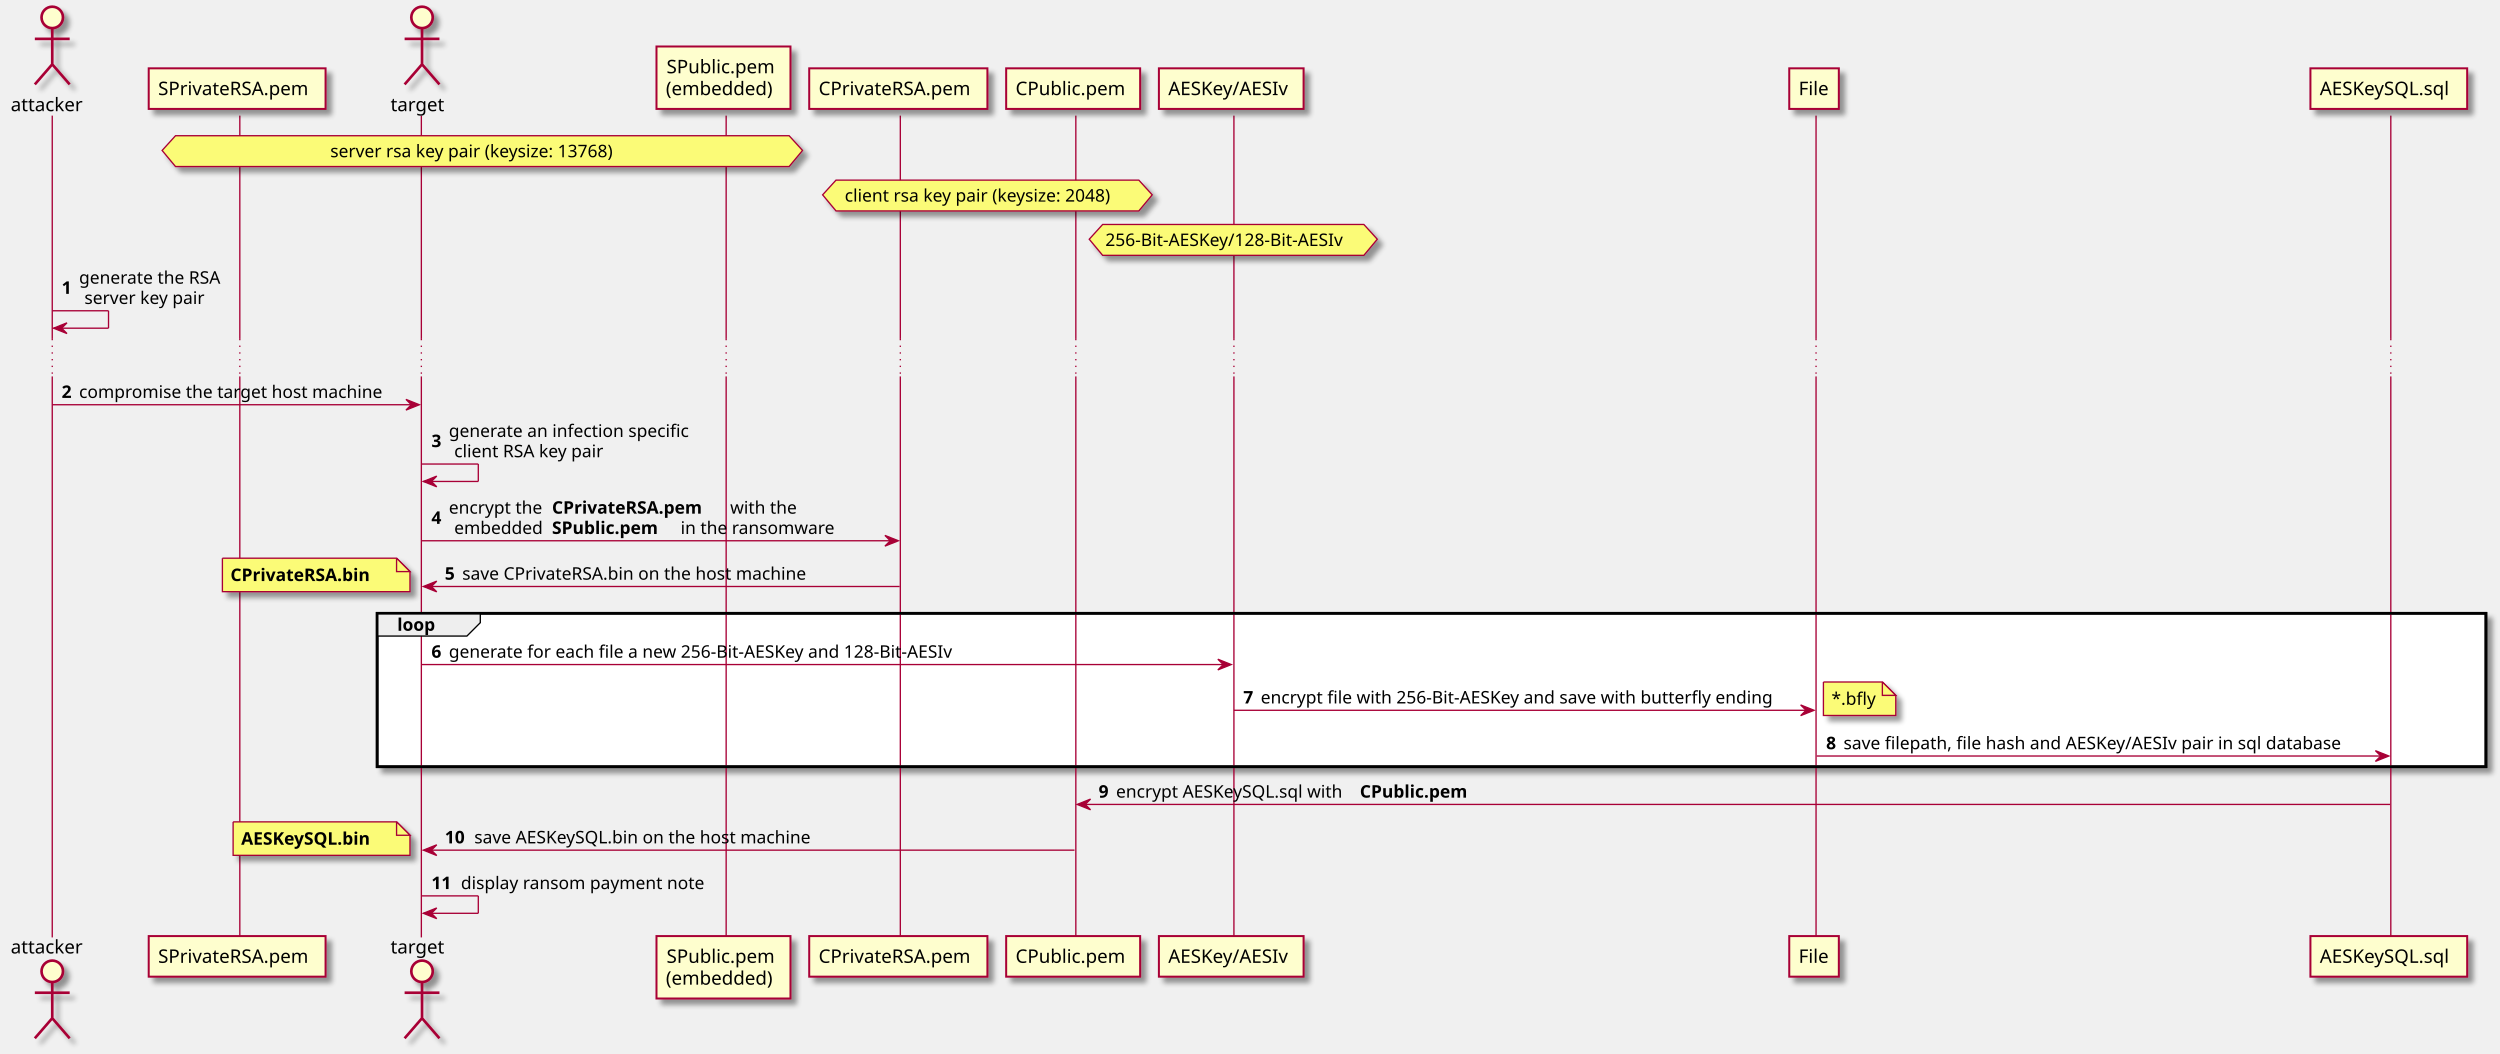
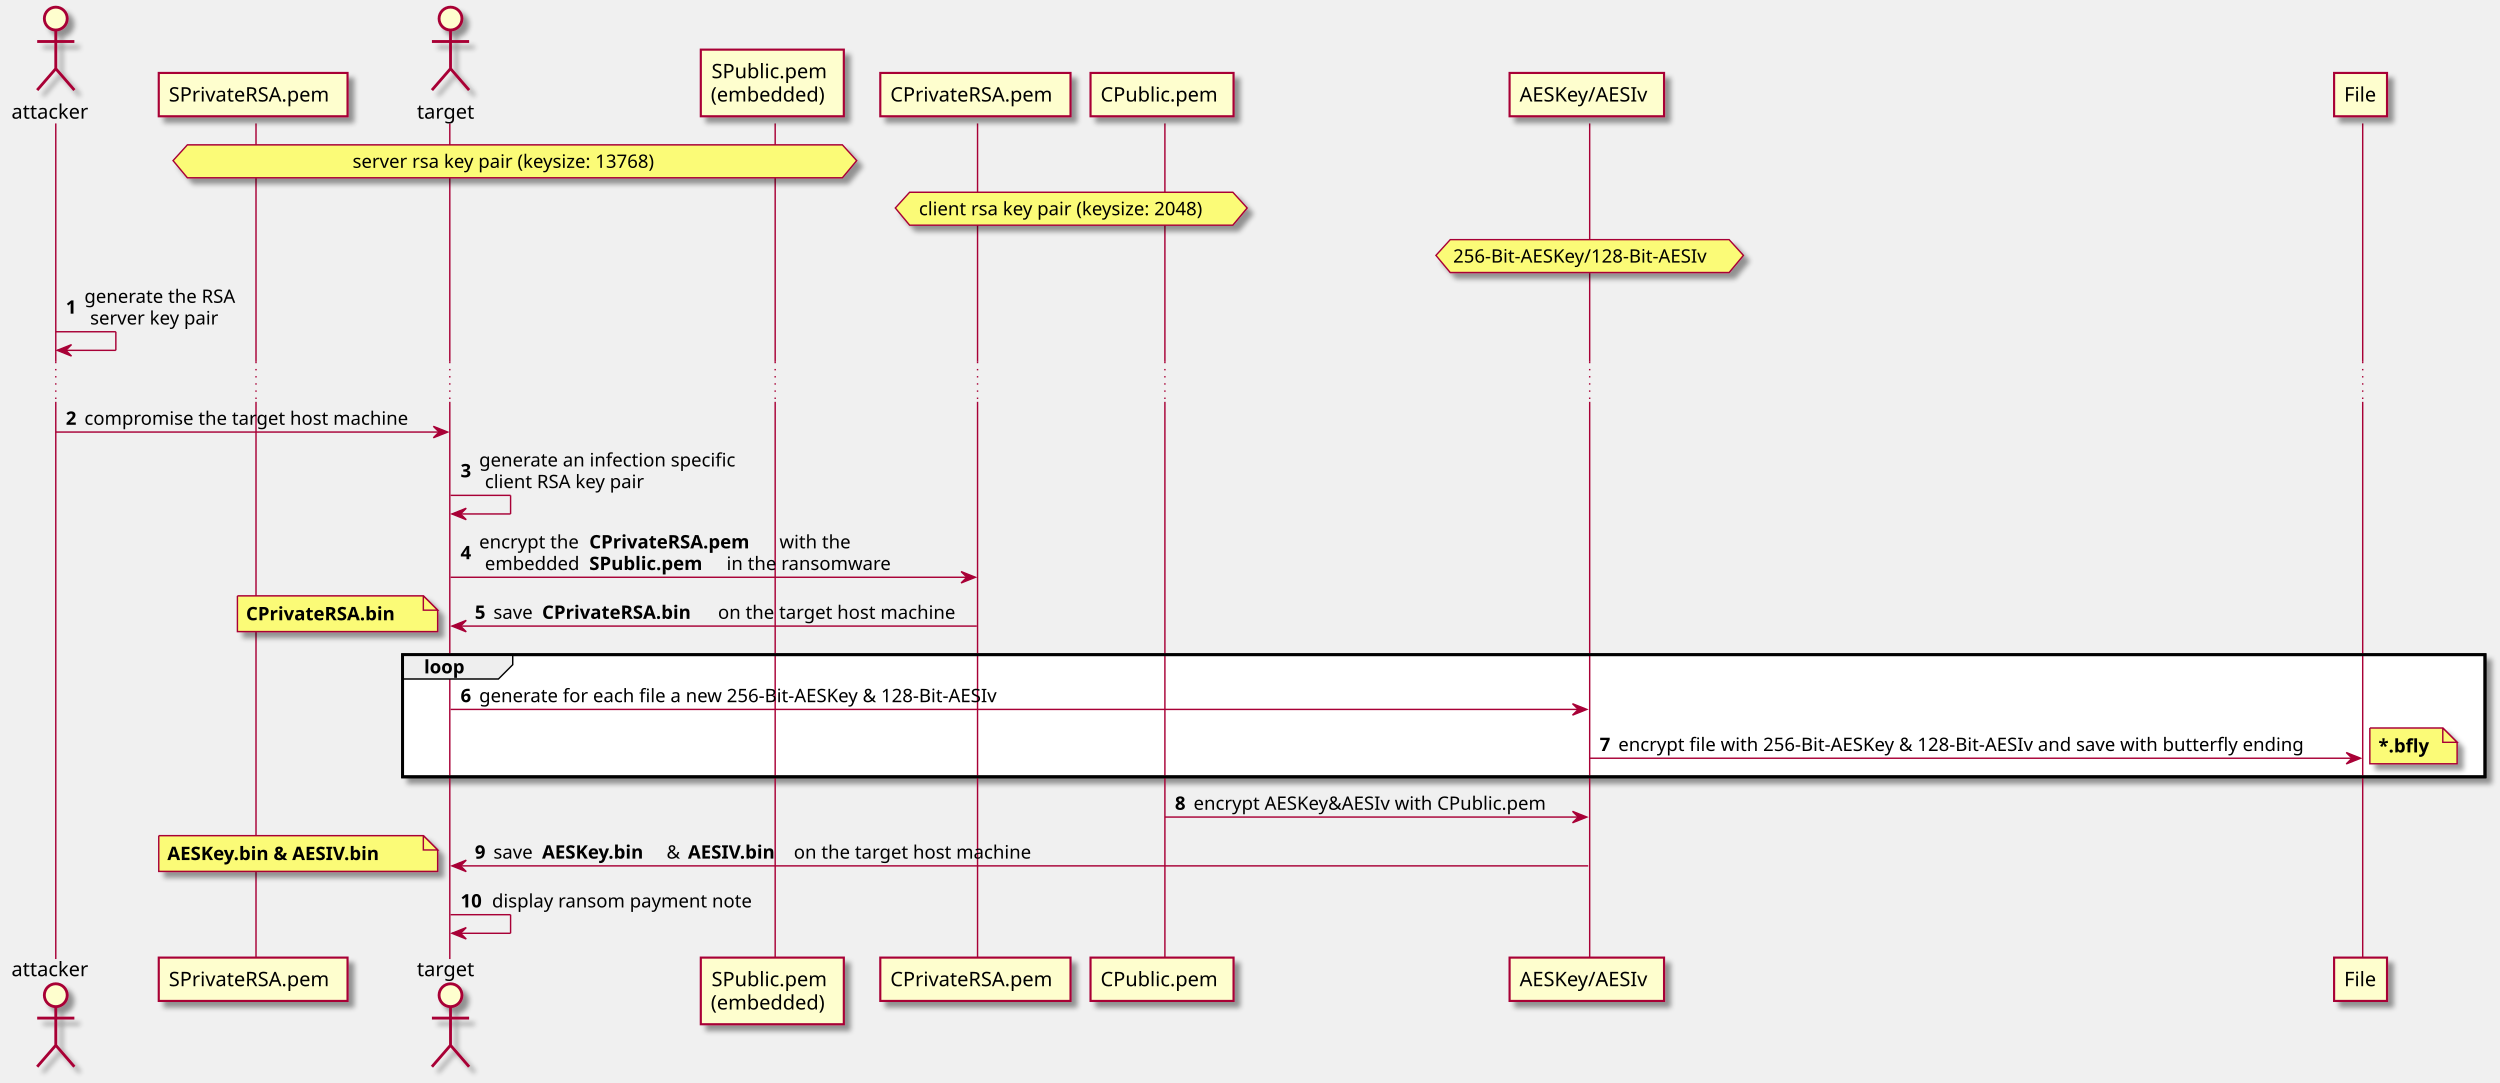
- <svg xmlns="http://www.w3.org/2000/svg" contentScriptType="application/ecmascript" contentStyleType="text/css" height="786px" preserveAspectRatio="none" style="width:1866px;height:786px;" version="1.1" viewBox="0 0 1866 786" width="1866px" zoomAndPan="magnify">
+ <svg xmlns="http://www.w3.org/2000/svg" contentScriptType="application/ecmascript" contentStyleType="text/css" height="757px" preserveAspectRatio="none" style="width:1748px;height:757px;" version="1.1" viewBox="0 0 1748 757" width="1748px" zoomAndPan="magnify">
  <defs>
-     <filter height="300%" id="flmeziw9jxx4t" width="300%" x="-1" y="-1">
+     <filter height="300%" id="fwx6rtvjm0woy" width="300%" x="-1" y="-1">
      <feGaussianBlur result="blurOut" stdDeviation="2.0" />
      <feColorMatrix in="blurOut" result="blurOut2" type="matrix" values="0 0 0 0 0 0 0 0 0 0 0 0 0 0 0 0 0 0 .4 0" />
      <feOffset dx="4.0" dy="4.0" in="blurOut2" result="blurOut3" />
      <feBlend in="SourceGraphic" in2="blurOut3" mode="normal" />
    </filter>
  </defs>
  <g>
-     <rect fill="#FFFFFF" filter="url(#flmeziw9jxx4t)" height="114.531" style="stroke: #000000; stroke-width: 2.0;" width="1574" x="281.5" y="457.758" />
+     <rect fill="#FFFFFF" filter="url(#fwx6rtvjm0woy)" height="85.398" style="stroke: #000000; stroke-width: 2.0;" width="1456" x="281.5" y="457.758" />
    <line style="stroke: #A80036; stroke-width: 1.0;" x1="39" x2="39" y1="86.297" y2="252.961" />
    <line style="stroke: #A80036; stroke-width: 1.0; stroke-dasharray: 1.0,4.0;" x1="39" x2="39" y1="252.961" y2="280.961" />
-     <line style="stroke: #A80036; stroke-width: 1.0;" x1="39" x2="39" y1="280.961" y2="699.688" />
+     <line style="stroke: #A80036; stroke-width: 1.0;" x1="39" x2="39" y1="280.961" y2="670.555" />
    <line style="stroke: #A80036; stroke-width: 1.0;" x1="179" x2="179" y1="86.297" y2="252.961" />
    <line style="stroke: #A80036; stroke-width: 1.0; stroke-dasharray: 1.0,4.0;" x1="179" x2="179" y1="252.961" y2="280.961" />
-     <line style="stroke: #A80036; stroke-width: 1.0;" x1="179" x2="179" y1="280.961" y2="699.688" />
+     <line style="stroke: #A80036; stroke-width: 1.0;" x1="179" x2="179" y1="280.961" y2="670.555" />
    <line style="stroke: #A80036; stroke-width: 1.0;" x1="314.5" x2="314.5" y1="86.297" y2="252.961" />
    <line style="stroke: #A80036; stroke-width: 1.0; stroke-dasharray: 1.0,4.0;" x1="314.5" x2="314.5" y1="252.961" y2="280.961" />
-     <line style="stroke: #A80036; stroke-width: 1.0;" x1="314.5" x2="314.5" y1="280.961" y2="699.688" />
+     <line style="stroke: #A80036; stroke-width: 1.0;" x1="314.5" x2="314.5" y1="280.961" y2="670.555" />
    <line style="stroke: #A80036; stroke-width: 1.0;" x1="542" x2="542" y1="86.297" y2="252.961" />
    <line style="stroke: #A80036; stroke-width: 1.0; stroke-dasharray: 1.0,4.0;" x1="542" x2="542" y1="252.961" y2="280.961" />
-     <line style="stroke: #A80036; stroke-width: 1.0;" x1="542" x2="542" y1="280.961" y2="699.688" />
-     <line style="stroke: #A80036; stroke-width: 1.0;" x1="672" x2="672" y1="86.297" y2="252.961" />
-     <line style="stroke: #A80036; stroke-width: 1.0; stroke-dasharray: 1.0,4.0;" x1="672" x2="672" y1="252.961" y2="280.961" />
-     <line style="stroke: #A80036; stroke-width: 1.0;" x1="672" x2="672" y1="280.961" y2="699.688" />
-     <line style="stroke: #A80036; stroke-width: 1.0;" x1="803" x2="803" y1="86.297" y2="252.961" />
-     <line style="stroke: #A80036; stroke-width: 1.0; stroke-dasharray: 1.0,4.0;" x1="803" x2="803" y1="252.961" y2="280.961" />
-     <line style="stroke: #A80036; stroke-width: 1.0;" x1="803" x2="803" y1="280.961" y2="699.688" />
-     <line style="stroke: #A80036; stroke-width: 1.0;" x1="921" x2="921" y1="86.297" y2="252.961" />
-     <line style="stroke: #A80036; stroke-width: 1.0; stroke-dasharray: 1.0,4.0;" x1="921" x2="921" y1="252.961" y2="280.961" />
-     <line style="stroke: #A80036; stroke-width: 1.0;" x1="921" x2="921" y1="280.961" y2="699.688" />
-     <line style="stroke: #A80036; stroke-width: 1.0;" x1="1355.5" x2="1355.5" y1="86.297" y2="252.961" />
-     <line style="stroke: #A80036; stroke-width: 1.0; stroke-dasharray: 1.0,4.0;" x1="1355.5" x2="1355.5" y1="252.961" y2="280.961" />
-     <line style="stroke: #A80036; stroke-width: 1.0;" x1="1355.5" x2="1355.5" y1="280.961" y2="699.688" />
-     <line style="stroke: #A80036; stroke-width: 1.0;" x1="1784.5" x2="1784.5" y1="86.297" y2="252.961" />
-     <line style="stroke: #A80036; stroke-width: 1.0; stroke-dasharray: 1.0,4.0;" x1="1784.5" x2="1784.5" y1="252.961" y2="280.961" />
-     <line style="stroke: #A80036; stroke-width: 1.0;" x1="1784.5" x2="1784.5" y1="280.961" y2="699.688" />
+     <line style="stroke: #A80036; stroke-width: 1.0;" x1="542" x2="542" y1="280.961" y2="670.555" />
+     <line style="stroke: #A80036; stroke-width: 1.0;" x1="683.5" x2="683.5" y1="86.297" y2="252.961" />
+     <line style="stroke: #A80036; stroke-width: 1.0; stroke-dasharray: 1.0,4.0;" x1="683.5" x2="683.5" y1="252.961" y2="280.961" />
+     <line style="stroke: #A80036; stroke-width: 1.0;" x1="683.5" x2="683.5" y1="280.961" y2="670.555" />
+     <line style="stroke: #A80036; stroke-width: 1.0;" x1="814.5" x2="814.5" y1="86.297" y2="252.961" />
+     <line style="stroke: #A80036; stroke-width: 1.0; stroke-dasharray: 1.0,4.0;" x1="814.5" x2="814.5" y1="252.961" y2="280.961" />
+     <line style="stroke: #A80036; stroke-width: 1.0;" x1="814.5" x2="814.5" y1="280.961" y2="670.555" />
+     <line style="stroke: #A80036; stroke-width: 1.0;" x1="1111.5" x2="1111.5" y1="86.297" y2="252.961" />
+     <line style="stroke: #A80036; stroke-width: 1.0; stroke-dasharray: 1.0,4.0;" x1="1111.5" x2="1111.5" y1="252.961" y2="280.961" />
+     <line style="stroke: #A80036; stroke-width: 1.0;" x1="1111.5" x2="1111.5" y1="280.961" y2="670.555" />
+     <line style="stroke: #A80036; stroke-width: 1.0;" x1="1652" x2="1652" y1="86.297" y2="252.961" />
+     <line style="stroke: #A80036; stroke-width: 1.0; stroke-dasharray: 1.0,4.0;" x1="1652" x2="1652" y1="252.961" y2="280.961" />
+     <line style="stroke: #A80036; stroke-width: 1.0;" x1="1652" x2="1652" y1="280.961" y2="670.555" />
    <text fill="#000000" font-family="sans-serif" font-size="14" lengthAdjust="spacingAndGlyphs" textLength="56" x="8" y="82.995">attacker</text>
-     <ellipse cx="39" cy="13" fill="#FEFECE" filter="url(#flmeziw9jxx4t)" rx="8" ry="8" style="stroke: #A80036; stroke-width: 2.0;" />
-     <path d="M39,21 L39,48 M26,29 L52,29 M39,48 L26,63 M39,48 L52,63 " fill="none" filter="url(#flmeziw9jxx4t)" style="stroke: #A80036; stroke-width: 2.0;" />
-     <text fill="#000000" font-family="sans-serif" font-size="14" lengthAdjust="spacingAndGlyphs" textLength="56" x="8" y="711.683">attacker</text>
-     <ellipse cx="39" cy="724.984" fill="#FEFECE" filter="url(#flmeziw9jxx4t)" rx="8" ry="8" style="stroke: #A80036; stroke-width: 2.0;" />
-     <path d="M39,732.984 L39,759.984 M26,740.984 L52,740.984 M39,759.984 L26,774.984 M39,759.984 L52,774.984 " fill="none" filter="url(#flmeziw9jxx4t)" style="stroke: #A80036; stroke-width: 2.0;" />
-     <rect fill="#FEFECE" filter="url(#flmeziw9jxx4t)" height="30.297" style="stroke: #A80036; stroke-width: 1.5;" width="132" x="111" y="51" />
+     <ellipse cx="39" cy="13" fill="#FEFECE" filter="url(#fwx6rtvjm0woy)" rx="8" ry="8" style="stroke: #A80036; stroke-width: 2.0;" />
+     <path d="M39,21 L39,48 M26,29 L52,29 M39,48 L26,63 M39,48 L52,63 " fill="none" filter="url(#fwx6rtvjm0woy)" style="stroke: #A80036; stroke-width: 2.0;" />
+     <text fill="#000000" font-family="sans-serif" font-size="14" lengthAdjust="spacingAndGlyphs" textLength="56" x="8" y="682.55">attacker</text>
+     <ellipse cx="39" cy="695.852" fill="#FEFECE" filter="url(#fwx6rtvjm0woy)" rx="8" ry="8" style="stroke: #A80036; stroke-width: 2.0;" />
+     <path d="M39,703.852 L39,730.852 M26,711.852 L52,711.852 M39,730.852 L26,745.852 M39,730.852 L52,745.852 " fill="none" filter="url(#fwx6rtvjm0woy)" style="stroke: #A80036; stroke-width: 2.0;" />
+     <rect fill="#FEFECE" filter="url(#fwx6rtvjm0woy)" height="30.297" style="stroke: #A80036; stroke-width: 1.5;" width="132" x="111" y="51" />
    <text fill="#000000" font-family="sans-serif" font-size="14" lengthAdjust="spacingAndGlyphs" textLength="118" x="118" y="70.995">SPrivateRSA.pem</text>
-     <rect fill="#FEFECE" filter="url(#flmeziw9jxx4t)" height="30.297" style="stroke: #A80036; stroke-width: 1.5;" width="132" x="111" y="698.688" />
-     <text fill="#000000" font-family="sans-serif" font-size="14" lengthAdjust="spacingAndGlyphs" textLength="118" x="118" y="718.683">SPrivateRSA.pem</text>
+     <rect fill="#FEFECE" filter="url(#fwx6rtvjm0woy)" height="30.297" style="stroke: #A80036; stroke-width: 1.5;" width="132" x="111" y="669.555" />
+     <text fill="#000000" font-family="sans-serif" font-size="14" lengthAdjust="spacingAndGlyphs" textLength="118" x="118" y="689.55">SPrivateRSA.pem</text>
    <text fill="#000000" font-family="sans-serif" font-size="14" lengthAdjust="spacingAndGlyphs" textLength="41" x="291.5" y="82.995">target</text>
-     <ellipse cx="315" cy="13" fill="#FEFECE" filter="url(#flmeziw9jxx4t)" rx="8" ry="8" style="stroke: #A80036; stroke-width: 2.0;" />
-     <path d="M315,21 L315,48 M302,29 L328,29 M315,48 L302,63 M315,48 L328,63 " fill="none" filter="url(#flmeziw9jxx4t)" style="stroke: #A80036; stroke-width: 2.0;" />
-     <text fill="#000000" font-family="sans-serif" font-size="14" lengthAdjust="spacingAndGlyphs" textLength="41" x="291.5" y="711.683">target</text>
-     <ellipse cx="315" cy="724.984" fill="#FEFECE" filter="url(#flmeziw9jxx4t)" rx="8" ry="8" style="stroke: #A80036; stroke-width: 2.0;" />
-     <path d="M315,732.984 L315,759.984 M302,740.984 L328,740.984 M315,759.984 L302,774.984 M315,759.984 L328,774.984 " fill="none" filter="url(#flmeziw9jxx4t)" style="stroke: #A80036; stroke-width: 2.0;" />
-     <rect fill="#FEFECE" filter="url(#flmeziw9jxx4t)" height="46.594" style="stroke: #A80036; stroke-width: 1.5;" width="100" x="490" y="34.703" />
+     <ellipse cx="315" cy="13" fill="#FEFECE" filter="url(#fwx6rtvjm0woy)" rx="8" ry="8" style="stroke: #A80036; stroke-width: 2.0;" />
+     <path d="M315,21 L315,48 M302,29 L328,29 M315,48 L302,63 M315,48 L328,63 " fill="none" filter="url(#fwx6rtvjm0woy)" style="stroke: #A80036; stroke-width: 2.0;" />
+     <text fill="#000000" font-family="sans-serif" font-size="14" lengthAdjust="spacingAndGlyphs" textLength="41" x="291.5" y="682.55">target</text>
+     <ellipse cx="315" cy="695.852" fill="#FEFECE" filter="url(#fwx6rtvjm0woy)" rx="8" ry="8" style="stroke: #A80036; stroke-width: 2.0;" />
+     <path d="M315,703.852 L315,730.852 M302,711.852 L328,711.852 M315,730.852 L302,745.852 M315,730.852 L328,745.852 " fill="none" filter="url(#fwx6rtvjm0woy)" style="stroke: #A80036; stroke-width: 2.0;" />
+     <rect fill="#FEFECE" filter="url(#fwx6rtvjm0woy)" height="46.594" style="stroke: #A80036; stroke-width: 1.5;" width="100" x="490" y="34.703" />
    <text fill="#000000" font-family="sans-serif" font-size="14" lengthAdjust="spacingAndGlyphs" textLength="85" x="497.5" y="54.698">SPublic.pem</text>
    <text fill="#000000" font-family="sans-serif" font-size="14" lengthAdjust="spacingAndGlyphs" textLength="86" x="497" y="70.995">(embedded)</text>
-     <rect fill="#FEFECE" filter="url(#flmeziw9jxx4t)" height="46.594" style="stroke: #A80036; stroke-width: 1.5;" width="100" x="490" y="698.688" />
-     <text fill="#000000" font-family="sans-serif" font-size="14" lengthAdjust="spacingAndGlyphs" textLength="85" x="497.5" y="718.683">SPublic.pem</text>
-     <text fill="#000000" font-family="sans-serif" font-size="14" lengthAdjust="spacingAndGlyphs" textLength="86" x="497" y="734.98">(embedded)</text>
-     <rect fill="#FEFECE" filter="url(#flmeziw9jxx4t)" height="30.297" style="stroke: #A80036; stroke-width: 1.5;" width="133" x="604" y="51" />
-     <text fill="#000000" font-family="sans-serif" font-size="14" lengthAdjust="spacingAndGlyphs" textLength="119" x="611" y="70.995">CPrivateRSA.pem</text>
-     <rect fill="#FEFECE" filter="url(#flmeziw9jxx4t)" height="30.297" style="stroke: #A80036; stroke-width: 1.5;" width="133" x="604" y="698.688" />
-     <text fill="#000000" font-family="sans-serif" font-size="14" lengthAdjust="spacingAndGlyphs" textLength="119" x="611" y="718.683">CPrivateRSA.pem</text>
-     <rect fill="#FEFECE" filter="url(#flmeziw9jxx4t)" height="30.297" style="stroke: #A80036; stroke-width: 1.5;" width="100" x="751" y="51" />
-     <text fill="#000000" font-family="sans-serif" font-size="14" lengthAdjust="spacingAndGlyphs" textLength="86" x="758" y="70.995">CPublic.pem</text>
-     <rect fill="#FEFECE" filter="url(#flmeziw9jxx4t)" height="30.297" style="stroke: #A80036; stroke-width: 1.5;" width="100" x="751" y="698.688" />
-     <text fill="#000000" font-family="sans-serif" font-size="14" lengthAdjust="spacingAndGlyphs" textLength="86" x="758" y="718.683">CPublic.pem</text>
-     <rect fill="#FEFECE" filter="url(#flmeziw9jxx4t)" height="30.297" style="stroke: #A80036; stroke-width: 1.5;" width="108" x="865" y="51" />
-     <text fill="#000000" font-family="sans-serif" font-size="14" lengthAdjust="spacingAndGlyphs" textLength="94" x="872" y="70.995">AESKey/AESIv</text>
-     <rect fill="#FEFECE" filter="url(#flmeziw9jxx4t)" height="30.297" style="stroke: #A80036; stroke-width: 1.5;" width="108" x="865" y="698.688" />
-     <text fill="#000000" font-family="sans-serif" font-size="14" lengthAdjust="spacingAndGlyphs" textLength="94" x="872" y="718.683">AESKey/AESIv</text>
-     <rect fill="#FEFECE" filter="url(#flmeziw9jxx4t)" height="30.297" style="stroke: #A80036; stroke-width: 1.5;" width="37" x="1335.5" y="51" />
-     <text fill="#000000" font-family="sans-serif" font-size="14" lengthAdjust="spacingAndGlyphs" textLength="23" x="1342.5" y="70.995">File</text>
-     <rect fill="#FEFECE" filter="url(#flmeziw9jxx4t)" height="30.297" style="stroke: #A80036; stroke-width: 1.5;" width="37" x="1335.5" y="698.688" />
-     <text fill="#000000" font-family="sans-serif" font-size="14" lengthAdjust="spacingAndGlyphs" textLength="23" x="1342.5" y="718.683">File</text>
-     <rect fill="#FEFECE" filter="url(#flmeziw9jxx4t)" height="30.297" style="stroke: #A80036; stroke-width: 1.5;" width="117" x="1724.5" y="51" />
-     <text fill="#000000" font-family="sans-serif" font-size="14" lengthAdjust="spacingAndGlyphs" textLength="103" x="1731.5" y="70.995">AESKeySQL.sql</text>
-     <rect fill="#FEFECE" filter="url(#flmeziw9jxx4t)" height="30.297" style="stroke: #A80036; stroke-width: 1.5;" width="117" x="1724.5" y="698.688" />
-     <text fill="#000000" font-family="sans-serif" font-size="14" lengthAdjust="spacingAndGlyphs" textLength="103" x="1731.5" y="718.683">AESKeySQL.sql</text>
-     <polygon fill="#FBFB77" filter="url(#flmeziw9jxx4t)" points="131,101.297,589,101.297,599,112.297,589,124.297,131,124.297,121,112.297,131,101.297" style="stroke: #A80036; stroke-width: 1.0;" />
+     <rect fill="#FEFECE" filter="url(#fwx6rtvjm0woy)" height="46.594" style="stroke: #A80036; stroke-width: 1.5;" width="100" x="490" y="669.555" />
+     <text fill="#000000" font-family="sans-serif" font-size="14" lengthAdjust="spacingAndGlyphs" textLength="85" x="497.5" y="689.55">SPublic.pem</text>
+     <text fill="#000000" font-family="sans-serif" font-size="14" lengthAdjust="spacingAndGlyphs" textLength="86" x="497" y="705.847">(embedded)</text>
+     <rect fill="#FEFECE" filter="url(#fwx6rtvjm0woy)" height="30.297" style="stroke: #A80036; stroke-width: 1.5;" width="133" x="615.5" y="51" />
+     <text fill="#000000" font-family="sans-serif" font-size="14" lengthAdjust="spacingAndGlyphs" textLength="119" x="622.5" y="70.995">CPrivateRSA.pem</text>
+     <rect fill="#FEFECE" filter="url(#fwx6rtvjm0woy)" height="30.297" style="stroke: #A80036; stroke-width: 1.5;" width="133" x="615.5" y="669.555" />
+     <text fill="#000000" font-family="sans-serif" font-size="14" lengthAdjust="spacingAndGlyphs" textLength="119" x="622.5" y="689.55">CPrivateRSA.pem</text>
+     <rect fill="#FEFECE" filter="url(#fwx6rtvjm0woy)" height="30.297" style="stroke: #A80036; stroke-width: 1.5;" width="100" x="762.5" y="51" />
+     <text fill="#000000" font-family="sans-serif" font-size="14" lengthAdjust="spacingAndGlyphs" textLength="86" x="769.5" y="70.995">CPublic.pem</text>
+     <rect fill="#FEFECE" filter="url(#fwx6rtvjm0woy)" height="30.297" style="stroke: #A80036; stroke-width: 1.5;" width="100" x="762.5" y="669.555" />
+     <text fill="#000000" font-family="sans-serif" font-size="14" lengthAdjust="spacingAndGlyphs" textLength="86" x="769.5" y="689.55">CPublic.pem</text>
+     <rect fill="#FEFECE" filter="url(#fwx6rtvjm0woy)" height="30.297" style="stroke: #A80036; stroke-width: 1.5;" width="108" x="1055.5" y="51" />
+     <text fill="#000000" font-family="sans-serif" font-size="14" lengthAdjust="spacingAndGlyphs" textLength="94" x="1062.5" y="70.995">AESKey/AESIv</text>
+     <rect fill="#FEFECE" filter="url(#fwx6rtvjm0woy)" height="30.297" style="stroke: #A80036; stroke-width: 1.5;" width="108" x="1055.5" y="669.555" />
+     <text fill="#000000" font-family="sans-serif" font-size="14" lengthAdjust="spacingAndGlyphs" textLength="94" x="1062.5" y="689.55">AESKey/AESIv</text>
+     <rect fill="#FEFECE" filter="url(#fwx6rtvjm0woy)" height="30.297" style="stroke: #A80036; stroke-width: 1.5;" width="37" x="1632" y="51" />
+     <text fill="#000000" font-family="sans-serif" font-size="14" lengthAdjust="spacingAndGlyphs" textLength="23" x="1639" y="70.995">File</text>
+     <rect fill="#FEFECE" filter="url(#fwx6rtvjm0woy)" height="30.297" style="stroke: #A80036; stroke-width: 1.5;" width="37" x="1632" y="669.555" />
+     <text fill="#000000" font-family="sans-serif" font-size="14" lengthAdjust="spacingAndGlyphs" textLength="23" x="1639" y="689.55">File</text>
+     <polygon fill="#FBFB77" filter="url(#fwx6rtvjm0woy)" points="131,101.297,589,101.297,599,112.297,589,124.297,131,124.297,121,112.297,131,101.297" style="stroke: #A80036; stroke-width: 1.0;" />
    <text fill="#000000" font-family="sans-serif" font-size="13" lengthAdjust="spacingAndGlyphs" textLength="227" x="246.5" y="117.364">server rsa key pair (keysize: 13768)</text>
-     <polygon fill="#FBFB77" filter="url(#flmeziw9jxx4t)" points="624,134.43,850,134.43,860,145.43,850,157.43,624,157.43,614,145.43,624,134.43" style="stroke: #A80036; stroke-width: 1.0;" />
-     <text fill="#000000" font-family="sans-serif" font-size="13" lengthAdjust="spacingAndGlyphs" textLength="213" x="630.5" y="150.497">client rsa key pair (keysize: 2048)</text>
-     <polygon fill="#FBFB77" filter="url(#flmeziw9jxx4t)" points="823,167.562,1018,167.562,1028,178.562,1018,190.562,823,190.562,813,178.562,823,167.562" style="stroke: #A80036; stroke-width: 1.0;" />
-     <text fill="#000000" font-family="sans-serif" font-size="13" lengthAdjust="spacingAndGlyphs" textLength="191" x="825" y="183.629">256-Bit-AESKey/128-Bit-AESIv</text>
+     <polygon fill="#FBFB77" filter="url(#fwx6rtvjm0woy)" points="636,134.43,862,134.43,872,145.43,862,157.43,636,157.43,626,145.43,636,134.43" style="stroke: #A80036; stroke-width: 1.0;" />
+     <text fill="#000000" font-family="sans-serif" font-size="13" lengthAdjust="spacingAndGlyphs" textLength="213" x="642.5" y="150.497">client rsa key pair (keysize: 2048)</text>
+     <polygon fill="#FBFB77" filter="url(#fwx6rtvjm0woy)" points="1014,167.562,1209,167.562,1219,178.562,1209,190.562,1014,190.562,1004,178.562,1014,167.562" style="stroke: #A80036; stroke-width: 1.0;" />
+     <text fill="#000000" font-family="sans-serif" font-size="13" lengthAdjust="spacingAndGlyphs" textLength="191" x="1016" y="183.629">256-Bit-AESKey/128-Bit-AESIv</text>
    <line style="stroke: #A80036; stroke-width: 1.0;" x1="39" x2="81" y1="231.961" y2="231.961" />
    <line style="stroke: #A80036; stroke-width: 1.0;" x1="81" x2="81" y1="231.961" y2="244.961" />
    <line style="stroke: #A80036; stroke-width: 1.0;" x1="40" x2="81" y1="244.961" y2="244.961" />
    <polygon fill="#A80036" points="50,240.961,40,244.961,50,248.961,46,244.961" style="stroke: #A80036; stroke-width: 1.0;" />
    <text fill="#000000" font-family="sans-serif" font-size="13" font-weight="bold" lengthAdjust="spacingAndGlyphs" textLength="9" x="46" y="219.329">1</text>
    <text fill="#000000" font-family="sans-serif" font-size="13" lengthAdjust="spacingAndGlyphs" textLength="113" x="59" y="211.762">generate the RSA</text>
    <text fill="#000000" font-family="sans-serif" font-size="13" lengthAdjust="spacingAndGlyphs" textLength="94" x="63" y="226.895">server key pair</text>
    <polygon fill="#A80036" points="303,298.094,313,302.094,303,306.094,307,302.094" style="stroke: #A80036; stroke-width: 1.0;" />
    <line style="stroke: #A80036; stroke-width: 1.0;" x1="39" x2="309" y1="302.094" y2="302.094" />
    <text fill="#000000" font-family="sans-serif" font-size="13" font-weight="bold" lengthAdjust="spacingAndGlyphs" textLength="9" x="46" y="297.028">2</text>
    <text fill="#000000" font-family="sans-serif" font-size="13" lengthAdjust="spacingAndGlyphs" textLength="239" x="59" y="297.028">compromise the target host machine</text>
    <line style="stroke: #A80036; stroke-width: 1.0;" x1="315" x2="357" y1="346.359" y2="346.359" />
    <line style="stroke: #A80036; stroke-width: 1.0;" x1="357" x2="357" y1="346.359" y2="359.359" />
    <line style="stroke: #A80036; stroke-width: 1.0;" x1="316" x2="357" y1="359.359" y2="359.359" />
    <polygon fill="#A80036" points="326,355.359,316,359.359,326,363.359,322,359.359" style="stroke: #A80036; stroke-width: 1.0;" />
    <text fill="#000000" font-family="sans-serif" font-size="13" font-weight="bold" lengthAdjust="spacingAndGlyphs" textLength="9" x="322" y="333.727">3</text>
    <text fill="#000000" font-family="sans-serif" font-size="13" lengthAdjust="spacingAndGlyphs" textLength="187" x="335" y="326.161">generate an infection specific</text>
    <text fill="#000000" font-family="sans-serif" font-size="13" lengthAdjust="spacingAndGlyphs" textLength="118" x="339" y="341.293">client RSA key pair</text>
-     <polygon fill="#A80036" points="660.5,399.625,670.5,403.625,660.5,407.625,664.5,403.625" style="stroke: #A80036; stroke-width: 1.0;" />
-     <line style="stroke: #A80036; stroke-width: 1.0;" x1="315" x2="666.5" y1="403.625" y2="403.625" />
+     <polygon fill="#A80036" points="672,399.625,682,403.625,672,407.625,676,403.625" style="stroke: #A80036; stroke-width: 1.0;" />
+     <line style="stroke: #A80036; stroke-width: 1.0;" x1="315" x2="678" y1="403.625" y2="403.625" />
    <text fill="#000000" font-family="sans-serif" font-size="13" font-weight="bold" lengthAdjust="spacingAndGlyphs" textLength="9" x="322" y="390.993">4</text>
    <text fill="#000000" font-family="sans-serif" font-size="13" lengthAdjust="spacingAndGlyphs" textLength="73" x="335" y="383.426">encrypt the</text>
    <text fill="#000000" font-family="sans-serif" font-size="13" font-weight="bold" lengthAdjust="spacingAndGlyphs" textLength="129" x="412" y="383.426">CPrivateRSA.pem</text>
    <text fill="#000000" font-family="sans-serif" font-size="13" lengthAdjust="spacingAndGlyphs" textLength="50" x="545" y="383.426">with the</text>
    <text fill="#000000" font-family="sans-serif" font-size="13" lengthAdjust="spacingAndGlyphs" textLength="69" x="339" y="398.559">embedded</text>
    <text fill="#000000" font-family="sans-serif" font-size="13" font-weight="bold" lengthAdjust="spacingAndGlyphs" textLength="92" x="412" y="398.559">SPublic.pem</text>
    <text fill="#000000" font-family="sans-serif" font-size="13" lengthAdjust="spacingAndGlyphs" textLength="119" x="508" y="398.559">in the ransomware</text>
    <polygon fill="#A80036" points="326,433.758,316,437.758,326,441.758,322,437.758" style="stroke: #A80036; stroke-width: 1.0;" />
-     <line style="stroke: #A80036; stroke-width: 1.0;" x1="320" x2="671.5" y1="437.758" y2="437.758" />
+     <line style="stroke: #A80036; stroke-width: 1.0;" x1="320" x2="683" y1="437.758" y2="437.758" />
    <text fill="#000000" font-family="sans-serif" font-size="13" font-weight="bold" lengthAdjust="spacingAndGlyphs" textLength="9" x="332" y="432.692">5</text>
-     <text fill="#000000" font-family="sans-serif" font-size="13" lengthAdjust="spacingAndGlyphs" textLength="272" x="345" y="432.692">save CPrivateRSA.bin on the host machine</text>
-     <path d="M166,416.625 L166,441.625 L306,441.625 L306,426.625 L296,416.625 L166,416.625 " fill="#FBFB77" filter="url(#flmeziw9jxx4t)" style="stroke: #A80036; stroke-width: 1.0;" />
+     <text fill="#000000" font-family="sans-serif" font-size="13" lengthAdjust="spacingAndGlyphs" textLength="30" x="345" y="432.692">save</text>
+     <text fill="#000000" font-family="sans-serif" font-size="13" font-weight="bold" lengthAdjust="spacingAndGlyphs" textLength="119" x="379" y="432.692">CPrivateRSA.bin</text>
+     <text fill="#000000" font-family="sans-serif" font-size="13" lengthAdjust="spacingAndGlyphs" textLength="175" x="502" y="432.692">on the target host machine</text>
+     <path d="M166,416.625 L166,441.625 L306,441.625 L306,426.625 L296,416.625 L166,416.625 " fill="#FBFB77" filter="url(#fwx6rtvjm0woy)" style="stroke: #A80036; stroke-width: 1.0;" />
    <path d="M296,416.625 L296,426.625 L306,426.625 L296,416.625 " fill="#FBFB77" style="stroke: #A80036; stroke-width: 1.0;" />
    <text fill="#000000" font-family="sans-serif" font-size="13" font-weight="bold" lengthAdjust="spacingAndGlyphs" textLength="119" x="172" y="433.692">CPrivateRSA.bin</text>
    <path d="M281.5,457.758 L358.5,457.758 L358.5,464.758 L348.5,474.758 L281.5,474.758 L281.5,457.758 " fill="#EEEEEE" style="stroke: #000000; stroke-width: 1.0;" />
-     <rect fill="none" height="114.531" style="stroke: #000000; stroke-width: 2.0;" width="1574" x="281.5" y="457.758" />
+     <rect fill="none" height="85.398" style="stroke: #000000; stroke-width: 2.0;" width="1456" x="281.5" y="457.758" />
    <text fill="#000000" font-family="sans-serif" font-size="13" font-weight="bold" lengthAdjust="spacingAndGlyphs" textLength="32" x="296.5" y="470.825">loop</text>
-     <polygon fill="#A80036" points="909,492.023,919,496.023,909,500.023,913,496.023" style="stroke: #A80036; stroke-width: 1.0;" />
-     <line style="stroke: #A80036; stroke-width: 1.0;" x1="315" x2="915" y1="496.023" y2="496.023" />
+     <polygon fill="#A80036" points="1099.5,492.023,1109.5,496.023,1099.5,500.023,1103.5,496.023" style="stroke: #A80036; stroke-width: 1.0;" />
+     <line style="stroke: #A80036; stroke-width: 1.0;" x1="315" x2="1105.5" y1="496.023" y2="496.023" />
    <text fill="#000000" font-family="sans-serif" font-size="13" font-weight="bold" lengthAdjust="spacingAndGlyphs" textLength="9" x="322" y="490.957">6</text>
-     <text fill="#000000" font-family="sans-serif" font-size="13" lengthAdjust="spacingAndGlyphs" textLength="400" x="335" y="490.957">generate for each file a new 256-Bit-AESKey and 128-Bit-AESIv</text>
-     <polygon fill="#A80036" points="1344,526.156,1354,530.156,1344,534.156,1348,530.156" style="stroke: #A80036; stroke-width: 1.0;" />
-     <line style="stroke: #A80036; stroke-width: 1.0;" x1="921" x2="1350" y1="530.156" y2="530.156" />
-     <text fill="#000000" font-family="sans-serif" font-size="13" font-weight="bold" lengthAdjust="spacingAndGlyphs" textLength="9" x="928" y="525.09">7</text>
-     <text fill="#000000" font-family="sans-serif" font-size="13" lengthAdjust="spacingAndGlyphs" textLength="398" x="941" y="525.09">encrypt file with 256-Bit-AESKey and save with butterfly ending</text>
-     <path d="M1361,509.023 L1361,534.023 L1415,534.023 L1415,519.023 L1405,509.023 L1361,509.023 " fill="#FBFB77" filter="url(#flmeziw9jxx4t)" style="stroke: #A80036; stroke-width: 1.0;" />
-     <path d="M1405,509.023 L1405,519.023 L1415,519.023 L1405,509.023 " fill="#FBFB77" style="stroke: #A80036; stroke-width: 1.0;" />
-     <text fill="#000000" font-family="sans-serif" font-size="13" lengthAdjust="spacingAndGlyphs" textLength="33" x="1367" y="526.09">*.bfly</text>
-     <polygon fill="#A80036" points="1773,560.289,1783,564.289,1773,568.289,1777,564.289" style="stroke: #A80036; stroke-width: 1.0;" />
-     <line style="stroke: #A80036; stroke-width: 1.0;" x1="1356" x2="1779" y1="564.289" y2="564.289" />
-     <text fill="#000000" font-family="sans-serif" font-size="13" font-weight="bold" lengthAdjust="spacingAndGlyphs" textLength="9" x="1363" y="559.223">8</text>
-     <text fill="#000000" font-family="sans-serif" font-size="13" lengthAdjust="spacingAndGlyphs" textLength="392" x="1376" y="559.223">save filepath, file hash and AESKey/AESIv pair in sql database</text>
-     <polygon fill="#A80036" points="814,596.422,804,600.422,814,604.422,810,600.422" style="stroke: #A80036; stroke-width: 1.0;" />
-     <line style="stroke: #A80036; stroke-width: 1.0;" x1="808" x2="1784" y1="600.422" y2="600.422" />
-     <text fill="#000000" font-family="sans-serif" font-size="13" font-weight="bold" lengthAdjust="spacingAndGlyphs" textLength="9" x="820" y="595.356">9</text>
-     <text fill="#000000" font-family="sans-serif" font-size="13" lengthAdjust="spacingAndGlyphs" textLength="178" x="833" y="595.356">encrypt AESKeySQL.sql with</text>
-     <text fill="#000000" font-family="sans-serif" font-size="13" font-weight="bold" lengthAdjust="spacingAndGlyphs" textLength="93" x="1015" y="595.356">CPublic.pem</text>
-     <polygon fill="#A80036" points="326,630.555,316,634.555,326,638.555,322,634.555" style="stroke: #A80036; stroke-width: 1.0;" />
-     <line style="stroke: #A80036; stroke-width: 1.0;" x1="320" x2="802" y1="634.555" y2="634.555" />
-     <text fill="#000000" font-family="sans-serif" font-size="13" font-weight="bold" lengthAdjust="spacingAndGlyphs" textLength="18" x="332" y="629.489">10</text>
-     <text fill="#000000" font-family="sans-serif" font-size="13" lengthAdjust="spacingAndGlyphs" textLength="268" x="354" y="629.489">save AESKeySQL.bin on the host machine</text>
-     <path d="M174,613.422 L174,638.422 L306,638.422 L306,623.422 L296,613.422 L174,613.422 " fill="#FBFB77" filter="url(#flmeziw9jxx4t)" style="stroke: #A80036; stroke-width: 1.0;" />
-     <path d="M296,613.422 L296,623.422 L306,623.422 L296,613.422 " fill="#FBFB77" style="stroke: #A80036; stroke-width: 1.0;" />
-     <text fill="#000000" font-family="sans-serif" font-size="13" font-weight="bold" lengthAdjust="spacingAndGlyphs" textLength="111" x="180" y="630.489">AESKeySQL.bin</text>
-     <line style="stroke: #A80036; stroke-width: 1.0;" x1="315" x2="357" y1="668.688" y2="668.688" />
-     <line style="stroke: #A80036; stroke-width: 1.0;" x1="357" x2="357" y1="668.688" y2="681.688" />
-     <line style="stroke: #A80036; stroke-width: 1.0;" x1="316" x2="357" y1="681.688" y2="681.688" />
-     <polygon fill="#A80036" points="326,677.688,316,681.688,326,685.688,322,681.688" style="stroke: #A80036; stroke-width: 1.0;" />
-     <text fill="#000000" font-family="sans-serif" font-size="13" font-weight="bold" lengthAdjust="spacingAndGlyphs" textLength="18" x="322" y="663.622">11</text>
-     <text fill="#000000" font-family="sans-serif" font-size="13" lengthAdjust="spacingAndGlyphs" textLength="191" x="344" y="663.622">display ransom payment note</text>
+     <text fill="#000000" font-family="sans-serif" font-size="13" lengthAdjust="spacingAndGlyphs" textLength="387" x="335" y="490.957">generate for each file a new 256-Bit-AESKey &amp; 128-Bit-AESIv</text>
+     <polygon fill="#A80036" points="1640.5,526.156,1650.5,530.156,1640.5,534.156,1644.5,530.156" style="stroke: #A80036; stroke-width: 1.0;" />
+     <line style="stroke: #A80036; stroke-width: 1.0;" x1="1111.5" x2="1646.5" y1="530.156" y2="530.156" />
+     <text fill="#000000" font-family="sans-serif" font-size="13" font-weight="bold" lengthAdjust="spacingAndGlyphs" textLength="9" x="1118.5" y="525.09">7</text>
+     <text fill="#000000" font-family="sans-serif" font-size="13" lengthAdjust="spacingAndGlyphs" textLength="504" x="1131.5" y="525.09">encrypt file with 256-Bit-AESKey &amp; 128-Bit-AESIv and save with butterfly ending</text>
+     <path d="M1657,509.023 L1657,534.023 L1718,534.023 L1718,519.023 L1708,509.023 L1657,509.023 " fill="#FBFB77" filter="url(#fwx6rtvjm0woy)" style="stroke: #A80036; stroke-width: 1.0;" />
+     <path d="M1708,509.023 L1708,519.023 L1718,519.023 L1708,509.023 " fill="#FBFB77" style="stroke: #A80036; stroke-width: 1.0;" />
+     <text fill="#000000" font-family="sans-serif" font-size="13" font-weight="bold" lengthAdjust="spacingAndGlyphs" textLength="40" x="1663" y="526.09">*.bfly</text>
+     <polygon fill="#A80036" points="1099.5,567.289,1109.5,571.289,1099.5,575.289,1103.5,571.289" style="stroke: #A80036; stroke-width: 1.0;" />
+     <line style="stroke: #A80036; stroke-width: 1.0;" x1="814.5" x2="1105.5" y1="571.289" y2="571.289" />
+     <text fill="#000000" font-family="sans-serif" font-size="13" font-weight="bold" lengthAdjust="spacingAndGlyphs" textLength="9" x="821.5" y="566.223">8</text>
+     <text fill="#000000" font-family="sans-serif" font-size="13" lengthAdjust="spacingAndGlyphs" textLength="260" x="834.5" y="566.223">encrypt AESKey&amp;AESIv with CPublic.pem</text>
+     <polygon fill="#A80036" points="326,601.422,316,605.422,326,609.422,322,605.422" style="stroke: #A80036; stroke-width: 1.0;" />
+     <line style="stroke: #A80036; stroke-width: 1.0;" x1="320" x2="1110.5" y1="605.422" y2="605.422" />
+     <text fill="#000000" font-family="sans-serif" font-size="13" font-weight="bold" lengthAdjust="spacingAndGlyphs" textLength="9" x="332" y="600.356">9</text>
+     <text fill="#000000" font-family="sans-serif" font-size="13" lengthAdjust="spacingAndGlyphs" textLength="30" x="345" y="600.356">save</text>
+     <text fill="#000000" font-family="sans-serif" font-size="13" font-weight="bold" lengthAdjust="spacingAndGlyphs" textLength="83" x="379" y="600.356">AESKey.bin</text>
+     <text fill="#000000" font-family="sans-serif" font-size="13" lengthAdjust="spacingAndGlyphs" textLength="11" x="466" y="600.356">&amp;</text>
+     <text fill="#000000" font-family="sans-serif" font-size="13" font-weight="bold" lengthAdjust="spacingAndGlyphs" textLength="70" x="481" y="600.356">AESIV.bin</text>
+     <text fill="#000000" font-family="sans-serif" font-size="13" lengthAdjust="spacingAndGlyphs" textLength="175" x="555" y="600.356">on the target host machine</text>
+     <path d="M111,584.289 L111,609.289 L306,609.289 L306,594.289 L296,584.289 L111,584.289 " fill="#FBFB77" filter="url(#fwx6rtvjm0woy)" style="stroke: #A80036; stroke-width: 1.0;" />
+     <path d="M296,584.289 L296,594.289 L306,594.289 L296,584.289 " fill="#FBFB77" style="stroke: #A80036; stroke-width: 1.0;" />
+     <text fill="#000000" font-family="sans-serif" font-size="13" font-weight="bold" lengthAdjust="spacingAndGlyphs" textLength="174" x="117" y="601.356">AESKey.bin &amp; AESIV.bin</text>
+     <line style="stroke: #A80036; stroke-width: 1.0;" x1="315" x2="357" y1="639.555" y2="639.555" />
+     <line style="stroke: #A80036; stroke-width: 1.0;" x1="357" x2="357" y1="639.555" y2="652.555" />
+     <line style="stroke: #A80036; stroke-width: 1.0;" x1="316" x2="357" y1="652.555" y2="652.555" />
+     <polygon fill="#A80036" points="326,648.555,316,652.555,326,656.555,322,652.555" style="stroke: #A80036; stroke-width: 1.0;" />
+     <text fill="#000000" font-family="sans-serif" font-size="13" font-weight="bold" lengthAdjust="spacingAndGlyphs" textLength="18" x="322" y="634.489">10</text>
+     <text fill="#000000" font-family="sans-serif" font-size="13" lengthAdjust="spacingAndGlyphs" textLength="191" x="344" y="634.489">display ransom payment note</text>
  </g>
</svg>
